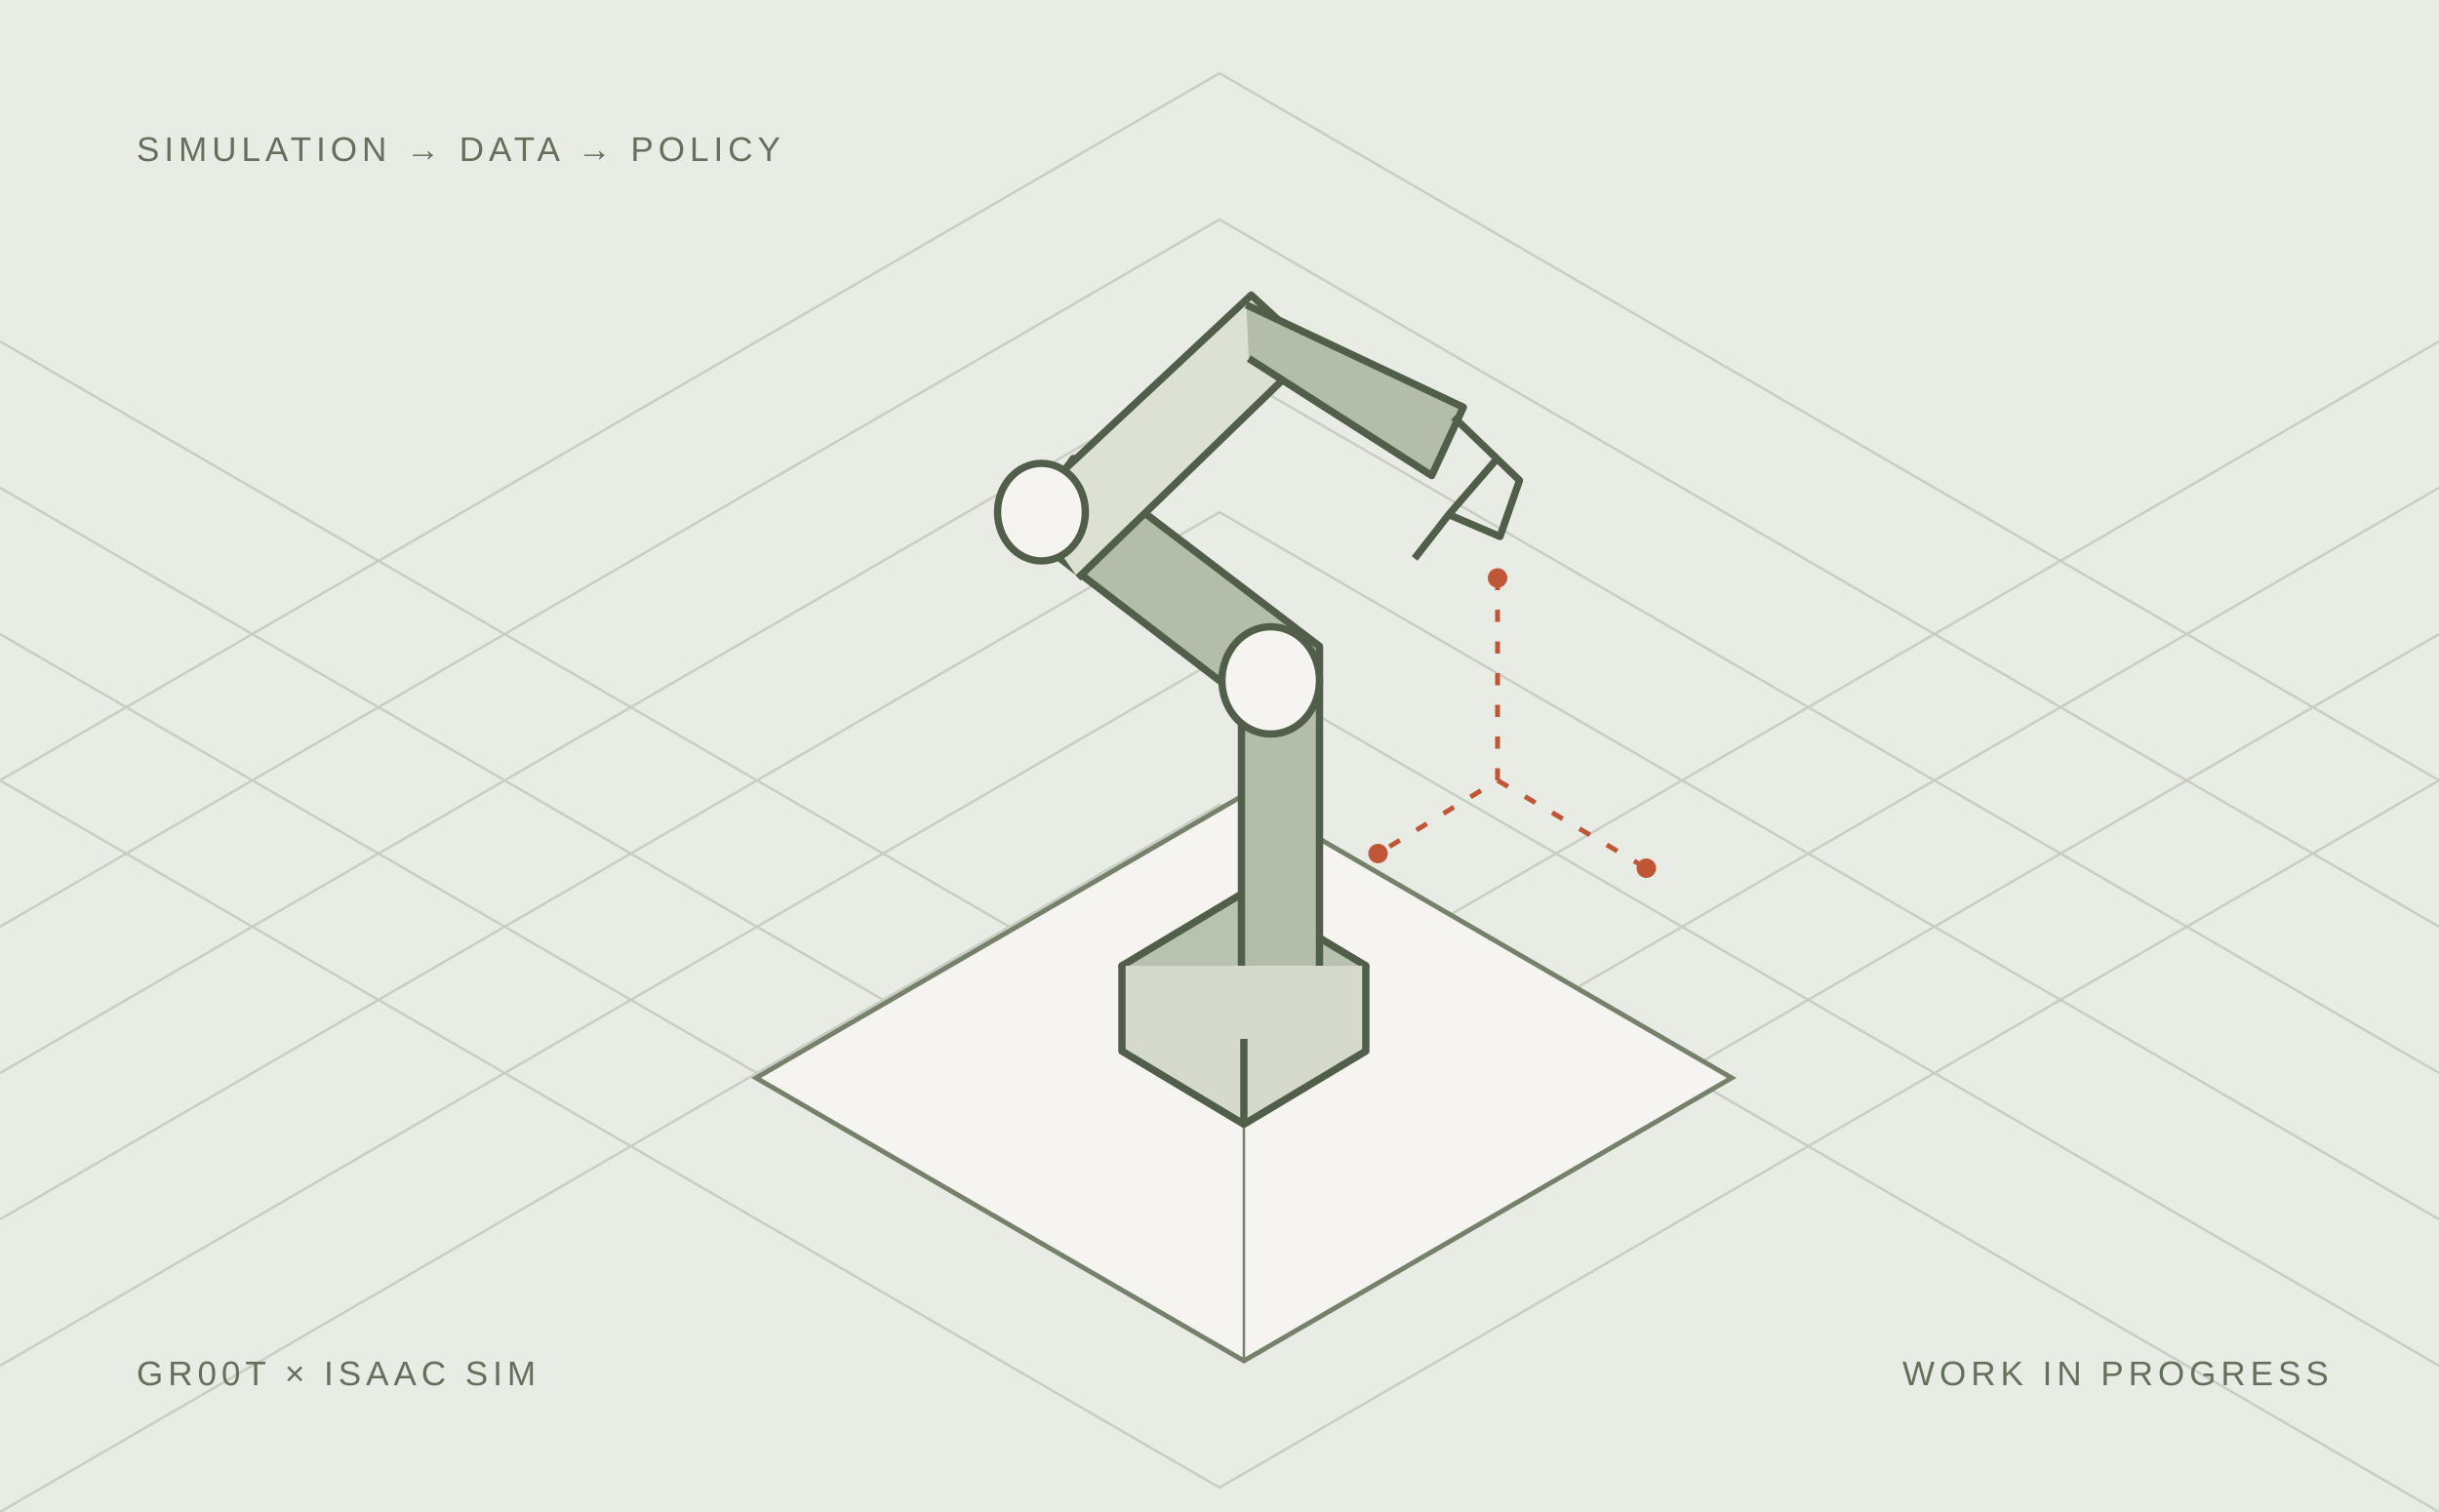
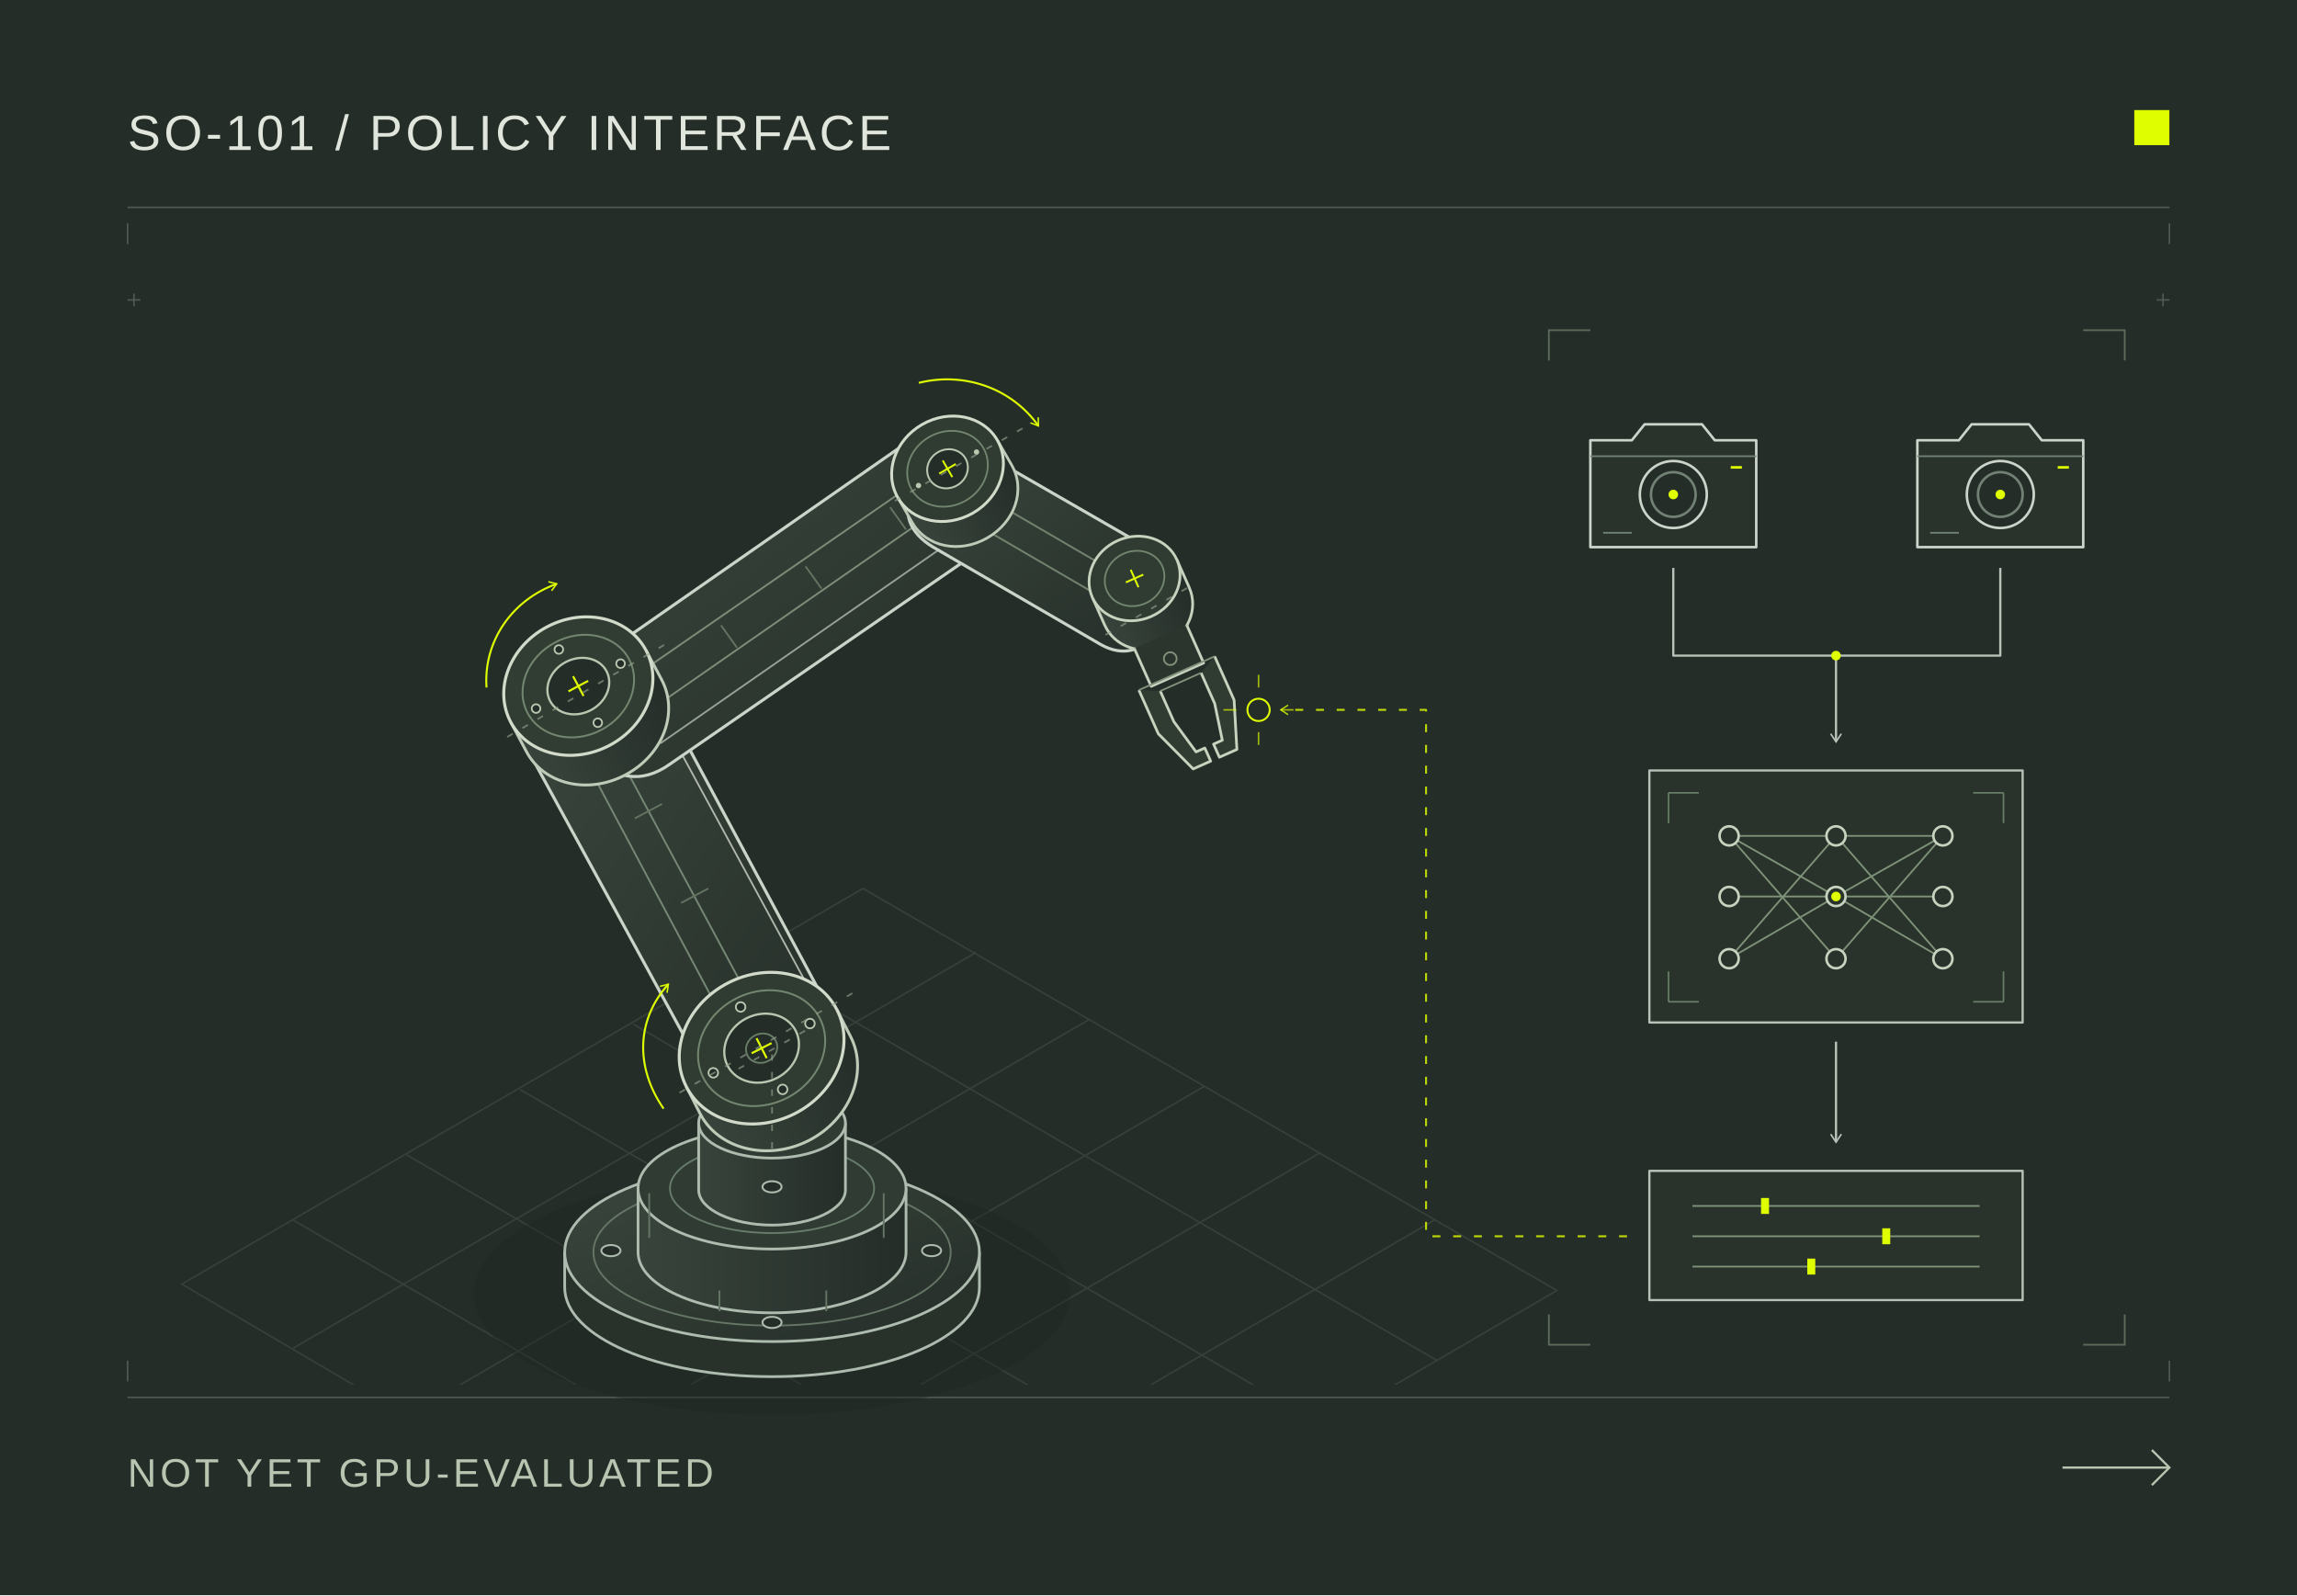
- <svg xmlns="http://www.w3.org/2000/svg" viewBox="0 0 1000 620" fill="none">
-   <rect width="1000" height="620" fill="#e9ebe5" />
-   <g stroke="#c8cec1" stroke-width="1">
-     <path d="M0 440 500 150 1000 440M0 500 500 210 1000 500M0 560 500 270 1000 560M0 620 500 330 1000 620M0 380 500 90 1000 380M0 320 500 30 1000 320" />
-     <path d="M0 320 500 610 1000 320M0 260 500 550 1000 260M0 200 500 490 1000 200M0 140 500 430 1000 140" />
+ <svg xmlns="http://www.w3.org/2000/svg" viewBox="0 0 1440 1000" fill="none" role="img" aria-labelledby="title description">
+   <defs>
+     <linearGradient id="metal" x1="0" y1="0" x2="1" y2="1">
+       <stop stop-color="#3b473e" />
+       <stop offset=".48" stop-color="#303b33" />
+       <stop offset="1" stop-color="#252d29" />
+     </linearGradient>
+     <linearGradient id="bearing" x1="0" y1="0" x2="1" y2="0">
+       <stop stop-color="#38443b" />
+       <stop offset="1" stop-color="#252d29" />
+     </linearGradient>
+     <clipPath id="work-plane">
+       <path d="M80 164h1280v704H80Z" />
+     </clipPath>
+     <marker id="arrow" viewBox="0 0 10 10" refX="8" refY="5" markerWidth="6" markerHeight="6" orient="auto-start-reverse">
+       <path d="m2 1 6 4-6 4" stroke="#b7c2b8" stroke-width="1.2" fill="none" />
+     </marker>
+     <marker id="action" viewBox="0 0 10 10" refX="8" refY="5" markerWidth="6" markerHeight="6" orient="auto">
+       <path d="m2 1 6 4-6 4" stroke="#dfff00" stroke-width="1.2" fill="none" />
+     </marker>
+     <g id="camera" stroke="#cbd4ca" stroke-width="1.6" stroke-linejoin="round">
+       <path d="M-52-25h26l8-10h36l8 10h26v67H-52Z" fill="#29332c" />
+       <path d="M-52-15H52M-44 33h18" stroke="#718174" stroke-width="1.1" />
+       <circle cy="9" r="21" fill="#252d29" />
+       <circle cy="9" r="14" stroke="#718174" />
+       <circle cy="9" r="3" fill="#dfff00" stroke="none" />
+       <path d="M36-8h7" stroke="#dfff00" />
+     </g>
+   </defs>
+   <rect width="1440" height="1000" fill="#252d29" />
+   <g stroke="#788679" stroke-width="1" opacity=".5">
+     <path d="M80 130h1280M80 876h1280M80 153v-13m1280 13v-13M80 853v13m1280-13v13" />
+     <path d="M80 188h8m-4-4v8M1360 188h-8m4-4v8" />
  </g>
-   <path d="m310 442 200-116 200 116-200 116z" fill="#f5f4f0" stroke="#75816b" stroke-width="2" />
-   <path d="M510 326v232m-200-116 200 116 200-116" stroke="#75816b" />
-   <g stroke="#515e49" stroke-width="3" stroke-linejoin="round">
-     <path d="m460 396 50-30 50 30-50 30z" fill="#b9c1b1" />
-     <path d="M460 396v35l50 30 50-30v-35m-50 30v35" fill="#d5dacd" />
-     <path d="M509 396V286l-90-69 21-29 101 77v131" fill="#b4bda9" />
-     <path d="m421 207 92-86 25 23-96 93" fill="#dce1d4" />
-     <path d="m511 125 89 42-13 28-75-48" fill="#b4bda9" />
-     <path d="m596 171 27 26-8 23-21-9-14 18m14-18 19-22" />
-     <ellipse cx="521" cy="279" rx="20" ry="22" fill="#f5f4f0" />
-     <ellipse cx="427" cy="210" rx="18" ry="20" fill="#f5f4f0" />
+   <text x="80" y="94" fill="#e0e6db" font-family="Arial, Helvetica, sans-serif" font-size="31" letter-spacing="2.1">SO-101 / POLICY INTERFACE</text>
+   <rect x="1338" y="69" width="22" height="22" fill="#dfff00" />
+   <g stroke="#6d7b6d" stroke-width=".95" opacity=".25" clip-path="url(#work-plane)">
+     <path d="m114 805 427-248 435 252-429 250Z" />
+     <path d="m184 765 433 252m-362-293 433 252m-362-293 433 252m-362-293 433 252m-362-293 433 252" />
+     <path d="m184 845 428-248m-356 290 427-248m-355 290 427-248m-355 290 427-248m-355 290 427-248" />
  </g>
-   <path d="M614 237v83l-49 30m49-30 61 36" stroke="#bf5737" stroke-width="2" stroke-dasharray="5 8" />
-   <g fill="#bf5737">
-     <circle cx="614" cy="237" r="4" />
-     <circle cx="565" cy="350" r="4" />
-     <circle cx="675" cy="356" r="4" />
+   <ellipse cx="484" cy="811" rx="187" ry="76" fill="#1e2721" opacity=".42" />
+   <g stroke="#aebbaf" stroke-width="1.7" stroke-linejoin="round">
+     <path d="M354 785v22c0 31 58 56 130 56s130-25 130-56v-22" fill="#28322b" />
+     <ellipse cx="484" cy="785" rx="130" ry="56" fill="url(#metal)" />
+     <ellipse cx="484" cy="785" rx="112" ry="46" stroke="#657666" stroke-width="1.1" />
+     <path d="M400 745v40c0 21 38 38 84 38s84-17 84-38v-40" fill="url(#bearing)" />
+     <ellipse cx="484" cy="745" rx="84" ry="38" fill="#303b33" />
+     <ellipse cx="484" cy="745" rx="64" ry="28" stroke="#687c6c" stroke-width="1.1" />
+     <path d="M438 704v42c0 12 21 22 46 22s46-10 46-22v-42" fill="url(#bearing)" />
+     <ellipse cx="484" cy="704" rx="46" ry="22" fill="#303c33" />
+     <path d="M407 748v28m147-28v28M451 809v13m67-13v13" stroke="#657666" stroke-width="1.1" />
  </g>
-   <g fill="#64705b" font-family="Arial,sans-serif" font-size="14" letter-spacing="2">
-     <text x="56" y="66">SIMULATION → DATA → POLICY</text>
-     <text x="56" y="568">GR00T × ISAAC SIM</text>
-     <text x="780" y="568">WORK IN PROGRESS</text>
+   <g fill="#252d29" stroke="#aebbaf" stroke-width="1.2">
+     <ellipse cx="383" cy="784" rx="6" ry="3.5" />
+     <ellipse cx="484" cy="744" rx="6" ry="3.5" />
+     <ellipse cx="584" cy="784" rx="6" ry="3.5" />
+     <ellipse cx="484" cy="829" rx="6" ry="3.5" />
  </g>
+   <g stroke="#cbd4c8" stroke-width="1.9" stroke-linejoin="round">
+     <path d="M445 679 333 474c-11-20-6-39 12-48l22-12c17-9 34-2 44 16l111 207c11 21 6 39-14 50l-20 11c-17 9-33 2-43-19Z" fill="url(#metal)" />
+     <path d="m366 433 122 227m-139-217 121 227" stroke="#758775" stroke-width="1.15" />
+     <path d="m408 437 107 197c9 18 4 35-11 44" stroke="#eef2e6" stroke-width="1.1" opacity=".68" />
+     <path d="m386 451-17 9m46 44-17 9m46 44-17 9m46 44-17 9" stroke="#647462" stroke-width="1.1" />
+     <path d="m371 415 191-133c19-13 36-12 48 5l11 16c10 15 7 32-11 45L420 479c-18 13-36 9-47-6l-11-16c-10-15-8-30 9-42Z" fill="url(#metal)" />
+     <path d="m389 430 197-136m-184 155 197-137" stroke="#7c8c78" stroke-width="1.15" />
+     <path d="m414 466 187-130c12-8 17-16 15-26" stroke="#e2e8dc" stroke-width="1.1" opacity=".6" />
+     <path d="m452 392 10 14m43-51 10 14m43-51 10 14" stroke="#647462" stroke-width="1.1" />
+     <path d="m618 285 106 61c14 8 17 21 10 33l-10 17c-7 12-20 16-34 8l-105-61c-15-9-20-22-12-35l10-17c8-14 20-15 35-6Z" fill="url(#metal)" />
+     <path d="m605 304 103 60m-111-44 103 60" stroke="#71836e" stroke-width="1.15" />
+   </g>
+   <g transform="translate(482 666) rotate(-27)" stroke-linejoin="round">
+     <path d="M-53-10V9c0 25 24 46 53 46s53-21 53-46V-10" fill="url(#bearing)" stroke="#bfcbb9" stroke-width="1.8" />
+     <ellipse cy="-10" rx="53" ry="46" fill="#303b32" stroke="#d2dbca" stroke-width="1.9" />
+     <ellipse cy="-10" rx="41" ry="35" stroke="#71856f" stroke-width="1.2" />
+     <ellipse cy="-10" rx="24" ry="21" fill="#252d29" stroke="#b9c7b1" stroke-width="1.4" />
+     <ellipse cy="-10" rx="10" ry="9" stroke="#687e66" stroke-width="1.1" />
+     <g fill="#252d29" stroke="#b9c7b1" stroke-width="1.1">
+       <circle cx="-34" cy="-10" r="3" />
+       <circle cx="34" cy="-10" r="3" />
+       <circle cy="-39" r="3" />
+       <circle cy="19" r="3" />
+     </g>
+     <path d="M-7-10H7m-7-7v14" stroke="#dfff00" stroke-width="1.3" />
+   </g>
+   <g transform="translate(371 446) rotate(-28)" stroke-linejoin="round">
+     <path d="M-48-18V3c0 23 21 42 48 42S48 26 48 3v-21" fill="url(#bearing)" stroke="#bfcbb9" stroke-width="1.8" />
+     <ellipse cy="-18" rx="48" ry="42" fill="#313c33" stroke="#d2dbca" stroke-width="1.9" />
+     <ellipse cy="-18" rx="36" ry="31" stroke="#71856f" stroke-width="1.2" />
+     <ellipse cy="-18" rx="20" ry="17" fill="#252d29" stroke="#b9c7b1" stroke-width="1.4" />
+     <g fill="#252d29" stroke="#b9c7b1" stroke-width="1.1">
+       <circle cx="-30" cy="-18" r="2.7" />
+       <circle cx="30" cy="-18" r="2.7" />
+       <circle cy="-44" r="2.7" />
+       <circle cy="8" r="2.7" />
+     </g>
+     <path d="M-7-18H7m-7-7v14" stroke="#dfff00" stroke-width="1.3" />
+   </g>
+   <g transform="translate(601 306) rotate(-30)" stroke-linejoin="round">
+     <path d="M-36-14V4c0 18 16 32 36 32S36 22 36 4v-18" fill="url(#bearing)" stroke="#bfcbb9" stroke-width="1.7" />
+     <ellipse cy="-14" rx="36" ry="32" fill="#303b32" stroke="#d2dbca" stroke-width="1.8" />
+     <ellipse cy="-14" rx="26" ry="23" stroke="#71856f" stroke-width="1.1" />
+     <ellipse cy="-14" rx="13" ry="12" fill="#252d29" stroke="#b9c7b1" stroke-width="1.2" />
+     <path d="M-6-14H6m-6-6v12" stroke="#dfff00" stroke-width="1.2" />
+     <g fill="#b9c7b1">
+       <circle cx="-21" cy="-14" r="1.7" />
+       <circle cx="21" cy="-14" r="1.7" />
+     </g>
+   </g>
+   <g transform="translate(719 380) rotate(-24)" stroke="#c7d3be" stroke-width="1.7" stroke-linejoin="round">
+     <path d="M-29-19V0c0 15 13 27 29 27S29 15 29 0v-19" fill="url(#bearing)" />
+     <ellipse cy="-19" rx="29" ry="26" fill="#303b32" />
+     <ellipse cy="-19" rx="19" ry="17" stroke="#71856f" stroke-width="1.1" />
+     <path d="M-6-19H6m-6-6v12" stroke="#dfff00" stroke-width="1.2" />
+     <path d="M-18 21v26h36V21" fill="#2b352d" />
+     <path d="M-26 46v30l11 29h12v-9h-6l-5-23V52M26 46v30l-11 29H3v-9h6l5-23V52" fill="#303b32" />
+     <path d="M-26 46h52M-14 52h28" stroke="#82927c" stroke-width="1.1" />
+     <circle cy="36" r="4" stroke="#82927c" stroke-width="1.1" />
+   </g>
+   <g stroke="#91a18c" stroke-width="1.1" opacity=".65" stroke-dasharray="4 7">
+     <path d="m426 685 113-65M318 462l104-61m139-87 81-46m51 130 54-31" />
+     <path d="M484 720v-62m-21 12 42-24" />
+   </g>
+   <g stroke="#dfff00" stroke-width="1.25" marker-end="url(#action)">
+     <path d="M416 695c-18-26-17-56 3-78" />
+     <path d="M305 431c-2-29 16-55 44-65" />
+     <path d="M576 240c28-7 58 3 75 27" />
+   </g>
+   <g stroke="#748571" stroke-width="1.1" opacity=".7">
+     <path d="M971 226v-19h26m335 19v-19h-26M971 824v19h26m335-19v19h-26" />
+   </g>
+   <use href="#camera" transform="translate(1049 301)" />
+   <use href="#camera" transform="translate(1254 301)" />
+   <g stroke="#b7c2b8" stroke-width="1.4" stroke-linejoin="round">
+     <path d="M1049 356v55h102m103-55v55h-103v54" marker-end="url(#arrow)" />
+     <path d="M1034 483h234v158h-234Z" fill="#29332c" />
+     <path d="M1046 497h19m-19 0v19m210-19h-19m19 0v19m-210 112h19m-19 0v-19m210 19h-19m19 0v-19" stroke="#687e66" stroke-width="1" />
+     <path d="M1151 653v63" marker-end="url(#arrow)" />
+     <path d="M1034 734h234v81h-234Z" fill="#29332c" />
+   </g>
+   <g stroke="#7e9278" stroke-width="1.1">
+     <path d="m1084 524 67 0 67 0m-134 0 67 77 67-77m-134 77 67-77 67 77m-134-39h134m-134-38 67 38 67-38m-134 77 67-39 67 39" />
+     <path d="M1061 756h180m-180 19h180m-180 19h180" />
+   </g>
+   <g fill="#29332c" stroke="#c7d3be" stroke-width="1.6">
+     <circle cx="1084" cy="524" r="6" />
+     <circle cx="1084" cy="562" r="6" />
+     <circle cx="1084" cy="601" r="6" />
+     <circle cx="1151" cy="524" r="6" />
+     <circle cx="1151" cy="562" r="6" />
+     <circle cx="1151" cy="601" r="6" />
+     <circle cx="1218" cy="524" r="6" />
+     <circle cx="1218" cy="562" r="6" />
+     <circle cx="1218" cy="601" r="6" />
+   </g>
+   <g fill="#dfff00">
+     <circle cx="1151" cy="411" r="3" />
+     <circle cx="1151" cy="562" r="3" />
+     <rect x="1104" y="751" width="5" height="10" />
+     <rect x="1180" y="770" width="5" height="10" />
+     <rect x="1133" y="789" width="5" height="10" />
+   </g>
+   <path d="M1020 775H894V445H803" stroke="#dfff00" stroke-width="1.25" stroke-dasharray="5 8" stroke-linejoin="round" marker-end="url(#action)" opacity=".8" />
+   <circle cx="789" cy="445" r="7" stroke="#dfff00" stroke-width="1.2" />
+   <path d="M789 431v-8m0 36v8m-14-22h-8m36 0h8" stroke="#dfff00" stroke-width="1" opacity=".65" />
+   <text x="80" y="932" fill="#b8c5b1" font-family="Arial, Helvetica, sans-serif" font-size="25" letter-spacing="2.3">NOT YET GPU-EVALUATED</text>
+   <path d="M1293 920h67m-11-11 11 11-11 11" stroke="#b8c5b1" stroke-width="1.4" />
</svg>
